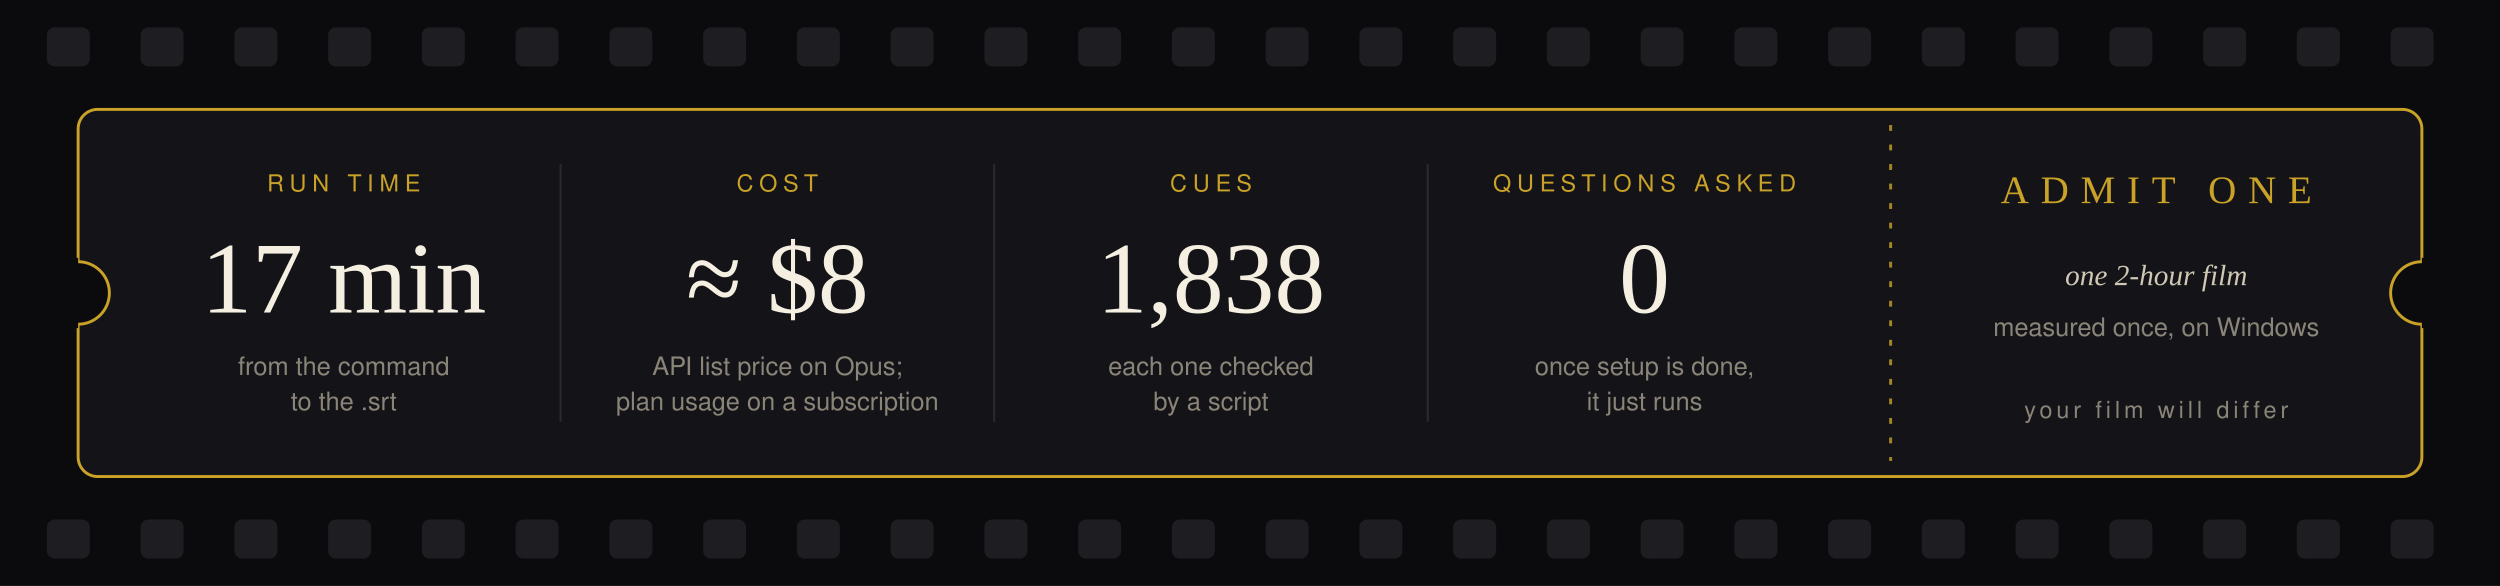
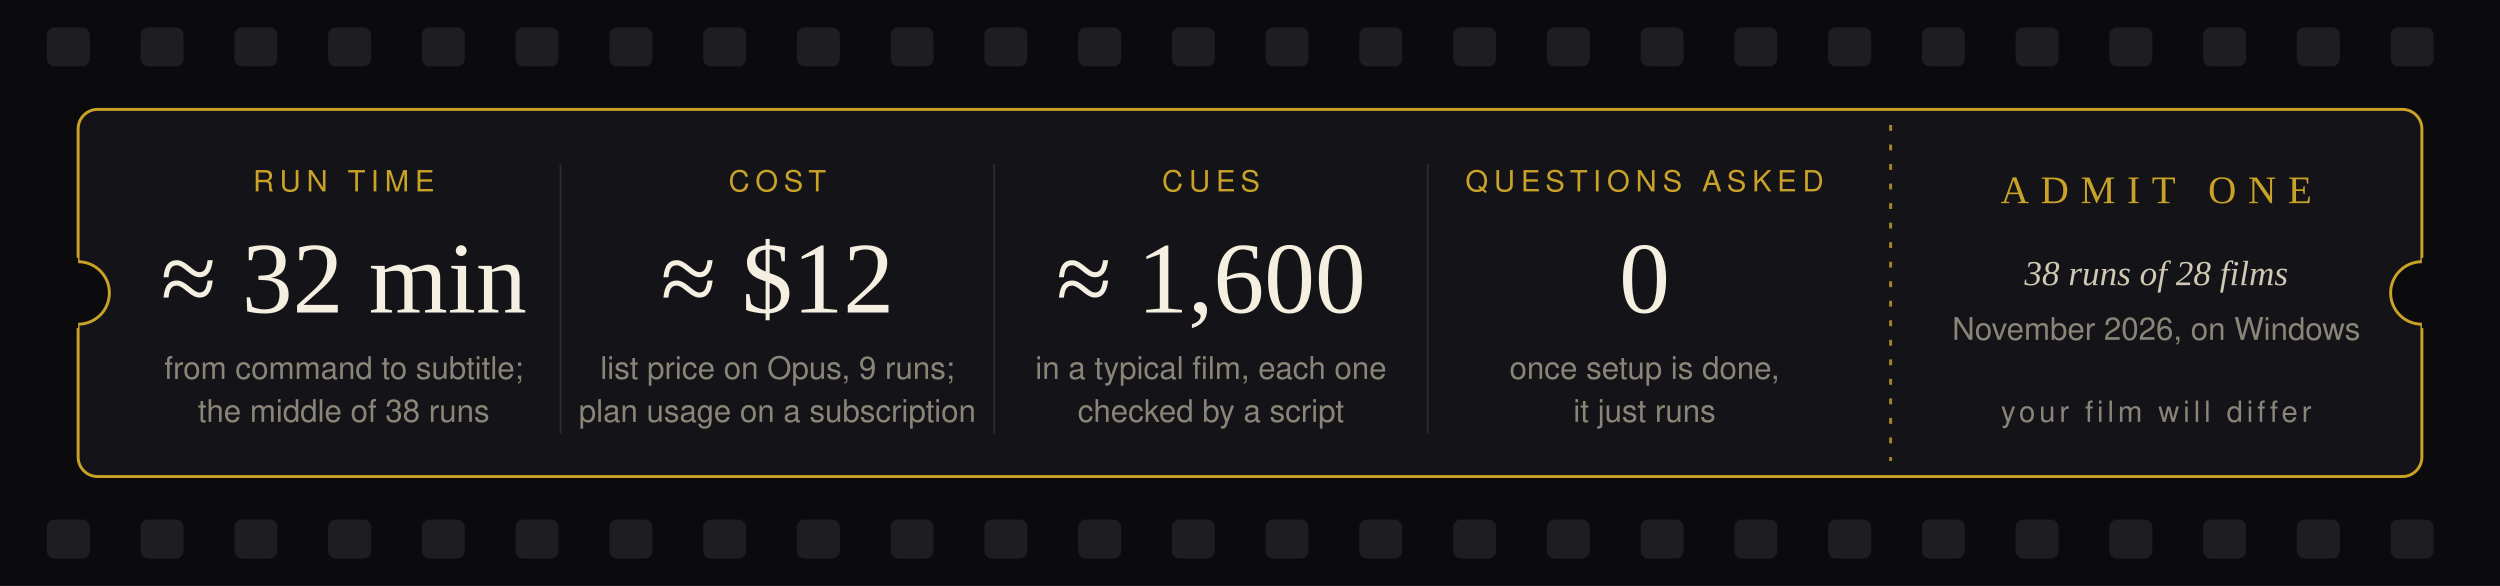
<svg xmlns="http://www.w3.org/2000/svg" viewBox="0 0 1280 300" width="1280" height="300" role="img" aria-labelledby="t d">
  <rect width="1280" height="300" fill="#0b0b0d" />
  <rect x="24" y="14" width="22" height="20" rx="4" fill="#1d1d22" />
  <rect x="72" y="14" width="22" height="20" rx="4" fill="#1d1d22" />
  <rect x="120" y="14" width="22" height="20" rx="4" fill="#1d1d22" />
  <rect x="168" y="14" width="22" height="20" rx="4" fill="#1d1d22" />
  <rect x="216" y="14" width="22" height="20" rx="4" fill="#1d1d22" />
  <rect x="264" y="14" width="22" height="20" rx="4" fill="#1d1d22" />
  <rect x="312" y="14" width="22" height="20" rx="4" fill="#1d1d22" />
  <rect x="360" y="14" width="22" height="20" rx="4" fill="#1d1d22" />
  <rect x="408" y="14" width="22" height="20" rx="4" fill="#1d1d22" />
  <rect x="456" y="14" width="22" height="20" rx="4" fill="#1d1d22" />
  <rect x="504" y="14" width="22" height="20" rx="4" fill="#1d1d22" />
  <rect x="552" y="14" width="22" height="20" rx="4" fill="#1d1d22" />
  <rect x="600" y="14" width="22" height="20" rx="4" fill="#1d1d22" />
  <rect x="648" y="14" width="22" height="20" rx="4" fill="#1d1d22" />
  <rect x="696" y="14" width="22" height="20" rx="4" fill="#1d1d22" />
  <rect x="744" y="14" width="22" height="20" rx="4" fill="#1d1d22" />
  <rect x="792" y="14" width="22" height="20" rx="4" fill="#1d1d22" />
  <rect x="840" y="14" width="22" height="20" rx="4" fill="#1d1d22" />
  <rect x="888" y="14" width="22" height="20" rx="4" fill="#1d1d22" />
  <rect x="936" y="14" width="22" height="20" rx="4" fill="#1d1d22" />
  <rect x="984" y="14" width="22" height="20" rx="4" fill="#1d1d22" />
  <rect x="1032" y="14" width="22" height="20" rx="4" fill="#1d1d22" />
  <rect x="1080" y="14" width="22" height="20" rx="4" fill="#1d1d22" />
  <rect x="1128" y="14" width="22" height="20" rx="4" fill="#1d1d22" />
  <rect x="1176" y="14" width="22" height="20" rx="4" fill="#1d1d22" />
  <rect x="1224" y="14" width="22" height="20" rx="4" fill="#1d1d22" />
  <rect x="24" y="266" width="22" height="20" rx="4" fill="#1d1d22" />
  <rect x="72" y="266" width="22" height="20" rx="4" fill="#1d1d22" />
  <rect x="120" y="266" width="22" height="20" rx="4" fill="#1d1d22" />
  <rect x="168" y="266" width="22" height="20" rx="4" fill="#1d1d22" />
  <rect x="216" y="266" width="22" height="20" rx="4" fill="#1d1d22" />
  <rect x="264" y="266" width="22" height="20" rx="4" fill="#1d1d22" />
  <rect x="312" y="266" width="22" height="20" rx="4" fill="#1d1d22" />
  <rect x="360" y="266" width="22" height="20" rx="4" fill="#1d1d22" />
  <rect x="408" y="266" width="22" height="20" rx="4" fill="#1d1d22" />
  <rect x="456" y="266" width="22" height="20" rx="4" fill="#1d1d22" />
  <rect x="504" y="266" width="22" height="20" rx="4" fill="#1d1d22" />
  <rect x="552" y="266" width="22" height="20" rx="4" fill="#1d1d22" />
  <rect x="600" y="266" width="22" height="20" rx="4" fill="#1d1d22" />
  <rect x="648" y="266" width="22" height="20" rx="4" fill="#1d1d22" />
  <rect x="696" y="266" width="22" height="20" rx="4" fill="#1d1d22" />
  <rect x="744" y="266" width="22" height="20" rx="4" fill="#1d1d22" />
  <rect x="792" y="266" width="22" height="20" rx="4" fill="#1d1d22" />
  <rect x="840" y="266" width="22" height="20" rx="4" fill="#1d1d22" />
  <rect x="888" y="266" width="22" height="20" rx="4" fill="#1d1d22" />
  <rect x="936" y="266" width="22" height="20" rx="4" fill="#1d1d22" />
  <rect x="984" y="266" width="22" height="20" rx="4" fill="#1d1d22" />
  <rect x="1032" y="266" width="22" height="20" rx="4" fill="#1d1d22" />
  <rect x="1080" y="266" width="22" height="20" rx="4" fill="#1d1d22" />
  <rect x="1128" y="266" width="22" height="20" rx="4" fill="#1d1d22" />
  <rect x="1176" y="266" width="22" height="20" rx="4" fill="#1d1d22" />
  <rect x="1224" y="266" width="22" height="20" rx="4" fill="#1d1d22" />
  <rect x="40" y="56" width="1200" height="188" rx="10" fill="#141418" stroke="#c9a227" stroke-width="1.5" />
  <circle cx="40" cy="150" r="16" fill="#0b0b0d" stroke="#c9a227" stroke-width="1.5" />
  <rect x="23" y="132" width="17" height="36" fill="#0b0b0d" />
  <circle cx="1240" cy="150" r="16" fill="#0b0b0d" stroke="#c9a227" stroke-width="1.5" />
  <rect x="1240" y="132" width="17" height="36" fill="#0b0b0d" />
  <line x1="968" y1="64" x2="968" y2="236" stroke="#c9a227" stroke-width="1.5" stroke-dasharray="3 7" opacity="0.8" />
-   <text x="176" y="98" text-anchor="middle" font-family="-apple-system, 'Segoe UI', Helvetica, Arial, sans-serif" font-size="12" letter-spacing="3" fill="#c9a227">RUN TIME</text>
-   <text x="176" y="160" text-anchor="middle" font-family="Georgia, 'Times New Roman', Times, serif" font-size="52" fill="#f4efe1">17 min</text>
-   <text x="176" y="192" text-anchor="middle" font-family="-apple-system, 'Segoe UI', Helvetica, Arial, sans-serif" font-size="13" fill="#8a8578">from the command</text>
-   <text x="176" y="210" text-anchor="middle" font-family="-apple-system, 'Segoe UI', Helvetica, Arial, sans-serif" font-size="13" fill="#8a8578">to the .srt</text>
-   <text x="398" y="98" text-anchor="middle" font-family="-apple-system, 'Segoe UI', Helvetica, Arial, sans-serif" font-size="12" letter-spacing="3" fill="#c9a227">COST</text>
-   <text x="398" y="160" text-anchor="middle" font-family="Georgia, 'Times New Roman', Times, serif" font-size="52" fill="#f4efe1">≈ $8</text>
-   <text x="398" y="192" text-anchor="middle" font-family="-apple-system, 'Segoe UI', Helvetica, Arial, sans-serif" font-size="13" fill="#8a8578">API list price on Opus;</text>
-   <text x="398" y="210" text-anchor="middle" font-family="-apple-system, 'Segoe UI', Helvetica, Arial, sans-serif" font-size="13" fill="#8a8578">plan usage on a subscription</text>
-   <line x1="287" y1="84" x2="287" y2="216" stroke="#2a2a31" />
-   <text x="620" y="98" text-anchor="middle" font-family="-apple-system, 'Segoe UI', Helvetica, Arial, sans-serif" font-size="12" letter-spacing="3" fill="#c9a227">CUES</text>
-   <text x="620" y="160" text-anchor="middle" font-family="Georgia, 'Times New Roman', Times, serif" font-size="52" fill="#f4efe1">1,838</text>
-   <text x="620" y="192" text-anchor="middle" font-family="-apple-system, 'Segoe UI', Helvetica, Arial, sans-serif" font-size="13" fill="#8a8578">each one checked</text>
-   <text x="620" y="210" text-anchor="middle" font-family="-apple-system, 'Segoe UI', Helvetica, Arial, sans-serif" font-size="13" fill="#8a8578">by a script</text>
-   <line x1="509" y1="84" x2="509" y2="216" stroke="#2a2a31" />
-   <text x="842" y="98" text-anchor="middle" font-family="-apple-system, 'Segoe UI', Helvetica, Arial, sans-serif" font-size="12" letter-spacing="3" fill="#c9a227">QUESTIONS ASKED</text>
+   <text x="176" y="98" text-anchor="middle" font-family="-apple-system, 'Segoe UI', Helvetica, Arial, sans-serif" font-size="15" letter-spacing="3" fill="#c9a227">RUN TIME</text>
+   <text x="176" y="160" text-anchor="middle" font-family="Georgia, 'Times New Roman', Times, serif" font-size="52" fill="#f4efe1">≈ 32 min</text>
+   <text x="176" y="194" text-anchor="middle" font-family="-apple-system, 'Segoe UI', Helvetica, Arial, sans-serif" font-size="16" fill="#8a8578">from command to subtitle;</text>
+   <text x="176" y="216" text-anchor="middle" font-family="-apple-system, 'Segoe UI', Helvetica, Arial, sans-serif" font-size="16" fill="#8a8578">the middle of 38 runs</text>
+   <text x="398" y="98" text-anchor="middle" font-family="-apple-system, 'Segoe UI', Helvetica, Arial, sans-serif" font-size="15" letter-spacing="3" fill="#c9a227">COST</text>
+   <text x="398" y="160" text-anchor="middle" font-family="Georgia, 'Times New Roman', Times, serif" font-size="52" fill="#f4efe1">≈ $12</text>
+   <text x="398" y="194" text-anchor="middle" font-family="-apple-system, 'Segoe UI', Helvetica, Arial, sans-serif" font-size="16" fill="#8a8578">list price on Opus, 9 runs;</text>
+   <text x="398" y="216" text-anchor="middle" font-family="-apple-system, 'Segoe UI', Helvetica, Arial, sans-serif" font-size="16" fill="#8a8578">plan usage on a subscription</text>
+   <line x1="287" y1="84" x2="287" y2="222" stroke="#2a2a31" />
+   <text x="620" y="98" text-anchor="middle" font-family="-apple-system, 'Segoe UI', Helvetica, Arial, sans-serif" font-size="15" letter-spacing="3" fill="#c9a227">CUES</text>
+   <text x="620" y="160" text-anchor="middle" font-family="Georgia, 'Times New Roman', Times, serif" font-size="52" fill="#f4efe1">≈ 1,600</text>
+   <text x="620" y="194" text-anchor="middle" font-family="-apple-system, 'Segoe UI', Helvetica, Arial, sans-serif" font-size="16" fill="#8a8578">in a typical film, each one</text>
+   <text x="620" y="216" text-anchor="middle" font-family="-apple-system, 'Segoe UI', Helvetica, Arial, sans-serif" font-size="16" fill="#8a8578">checked by a script</text>
+   <line x1="509" y1="84" x2="509" y2="222" stroke="#2a2a31" />
+   <text x="842" y="98" text-anchor="middle" font-family="-apple-system, 'Segoe UI', Helvetica, Arial, sans-serif" font-size="15" letter-spacing="3" fill="#c9a227">QUESTIONS ASKED</text>
  <text x="842" y="160" text-anchor="middle" font-family="Georgia, 'Times New Roman', Times, serif" font-size="52" fill="#f4efe1">0</text>
-   <text x="842" y="192" text-anchor="middle" font-family="-apple-system, 'Segoe UI', Helvetica, Arial, sans-serif" font-size="13" fill="#8a8578">once setup is done,</text>
-   <text x="842" y="210" text-anchor="middle" font-family="-apple-system, 'Segoe UI', Helvetica, Arial, sans-serif" font-size="13" fill="#8a8578">it just runs</text>
-   <line x1="731" y1="84" x2="731" y2="216" stroke="#2a2a31" />
+   <text x="842" y="194" text-anchor="middle" font-family="-apple-system, 'Segoe UI', Helvetica, Arial, sans-serif" font-size="16" fill="#8a8578">once setup is done,</text>
+   <text x="842" y="216" text-anchor="middle" font-family="-apple-system, 'Segoe UI', Helvetica, Arial, sans-serif" font-size="16" fill="#8a8578">it just runs</text>
+   <line x1="731" y1="84" x2="731" y2="222" stroke="#2a2a31" />
  <text x="1104" y="104" text-anchor="middle" font-family="Georgia, 'Times New Roman', Times, serif" font-size="20" letter-spacing="6" fill="#c9a227">ADMIT ONE</text>
-   <text x="1104" y="146" text-anchor="middle" font-family="Georgia, 'Times New Roman', Times, serif" font-size="15" font-style="italic" fill="#cfc8b4">one 2-hour film</text>
-   <text x="1104" y="172" text-anchor="middle" font-family="-apple-system, 'Segoe UI', Helvetica, Arial, sans-serif" font-size="13" fill="#8a8578">measured once, on Windows</text>
-   <text x="1104" y="214" text-anchor="middle" font-family="-apple-system, 'Segoe UI', Helvetica, Arial, sans-serif" font-size="12" letter-spacing="2" fill="#8a8578">your film will differ</text>
+   <text x="1104" y="146" text-anchor="middle" font-family="Georgia, 'Times New Roman', Times, serif" font-size="18" font-style="italic" fill="#cfc8b4">38 runs of 28 films</text>
+   <text x="1104" y="174" text-anchor="middle" font-family="-apple-system, 'Segoe UI', Helvetica, Arial, sans-serif" font-size="16" fill="#8a8578">November 2026, on Windows</text>
+   <text x="1104" y="216" text-anchor="middle" font-family="-apple-system, 'Segoe UI', Helvetica, Arial, sans-serif" font-size="15" letter-spacing="2" fill="#8a8578">your film will differ</text>
</svg>
